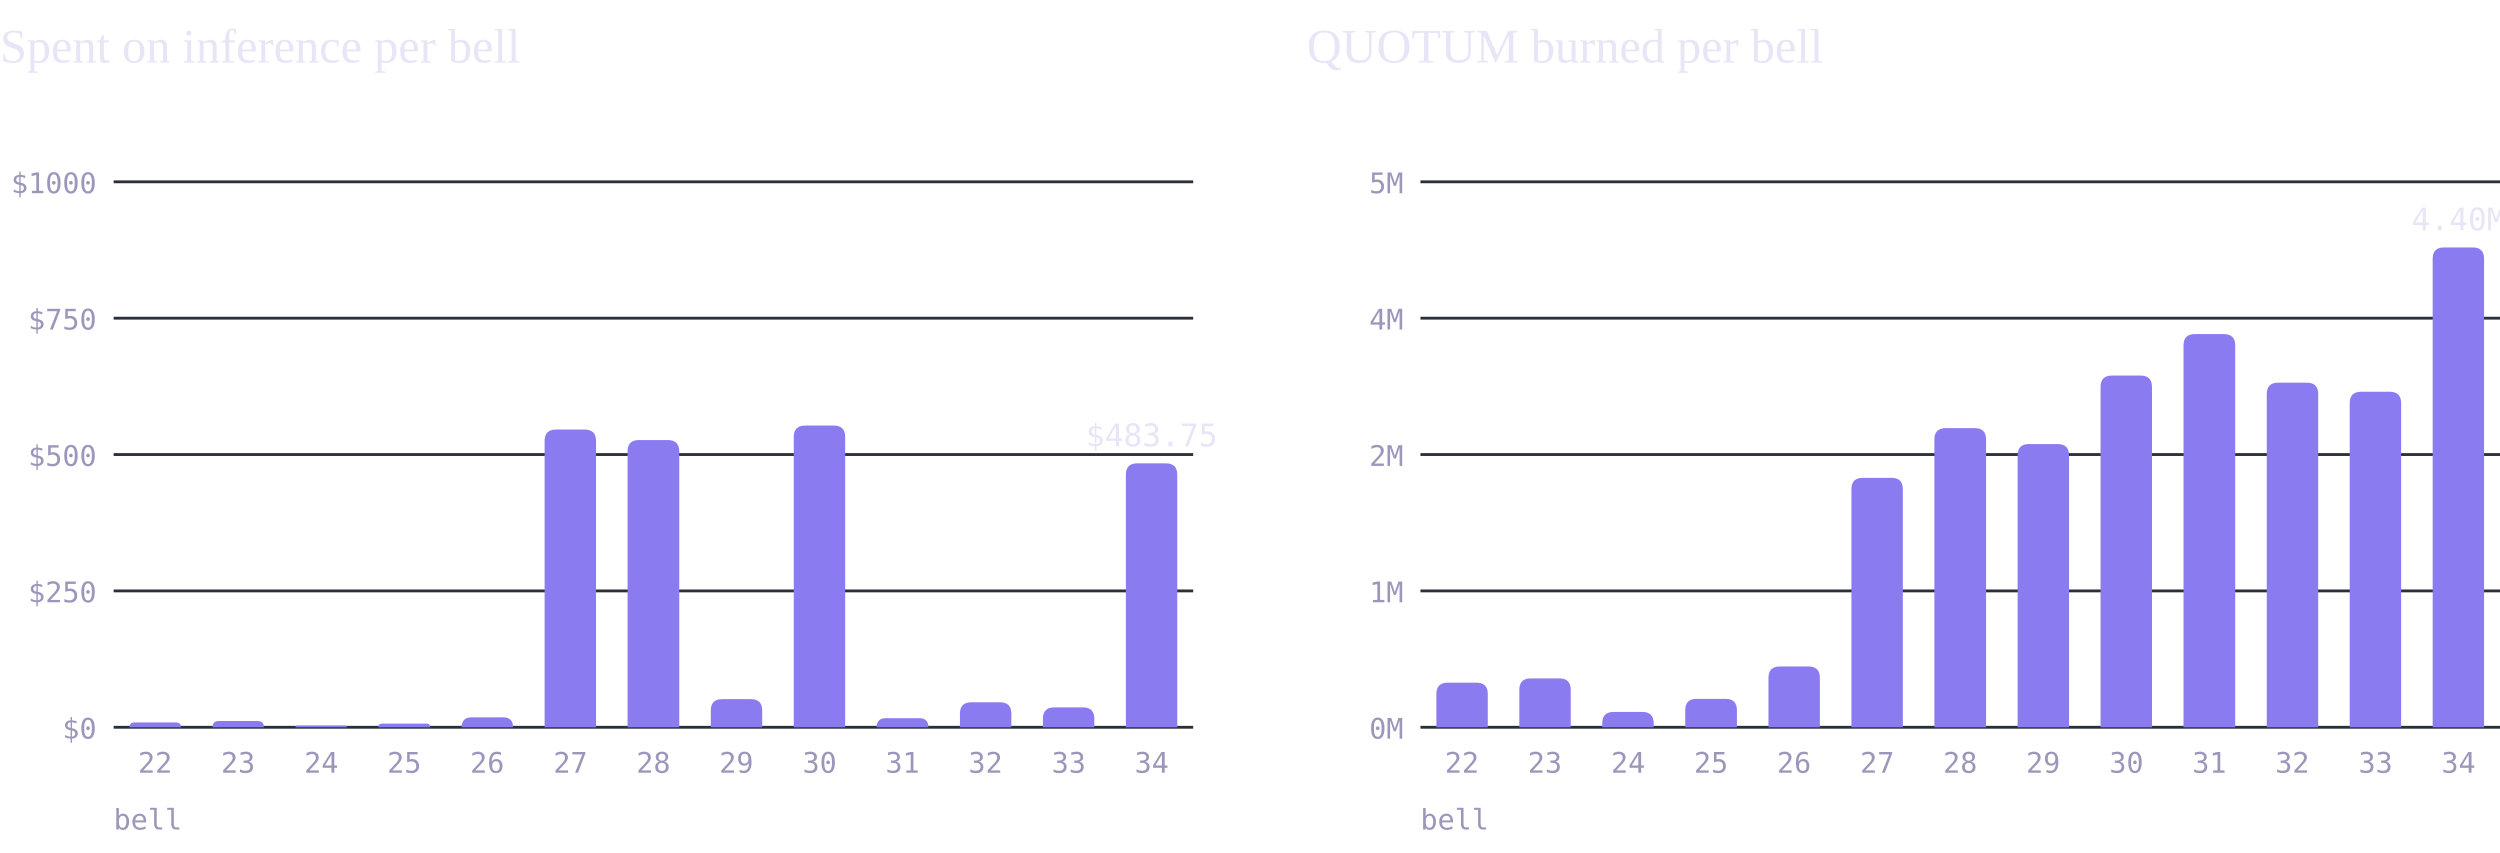
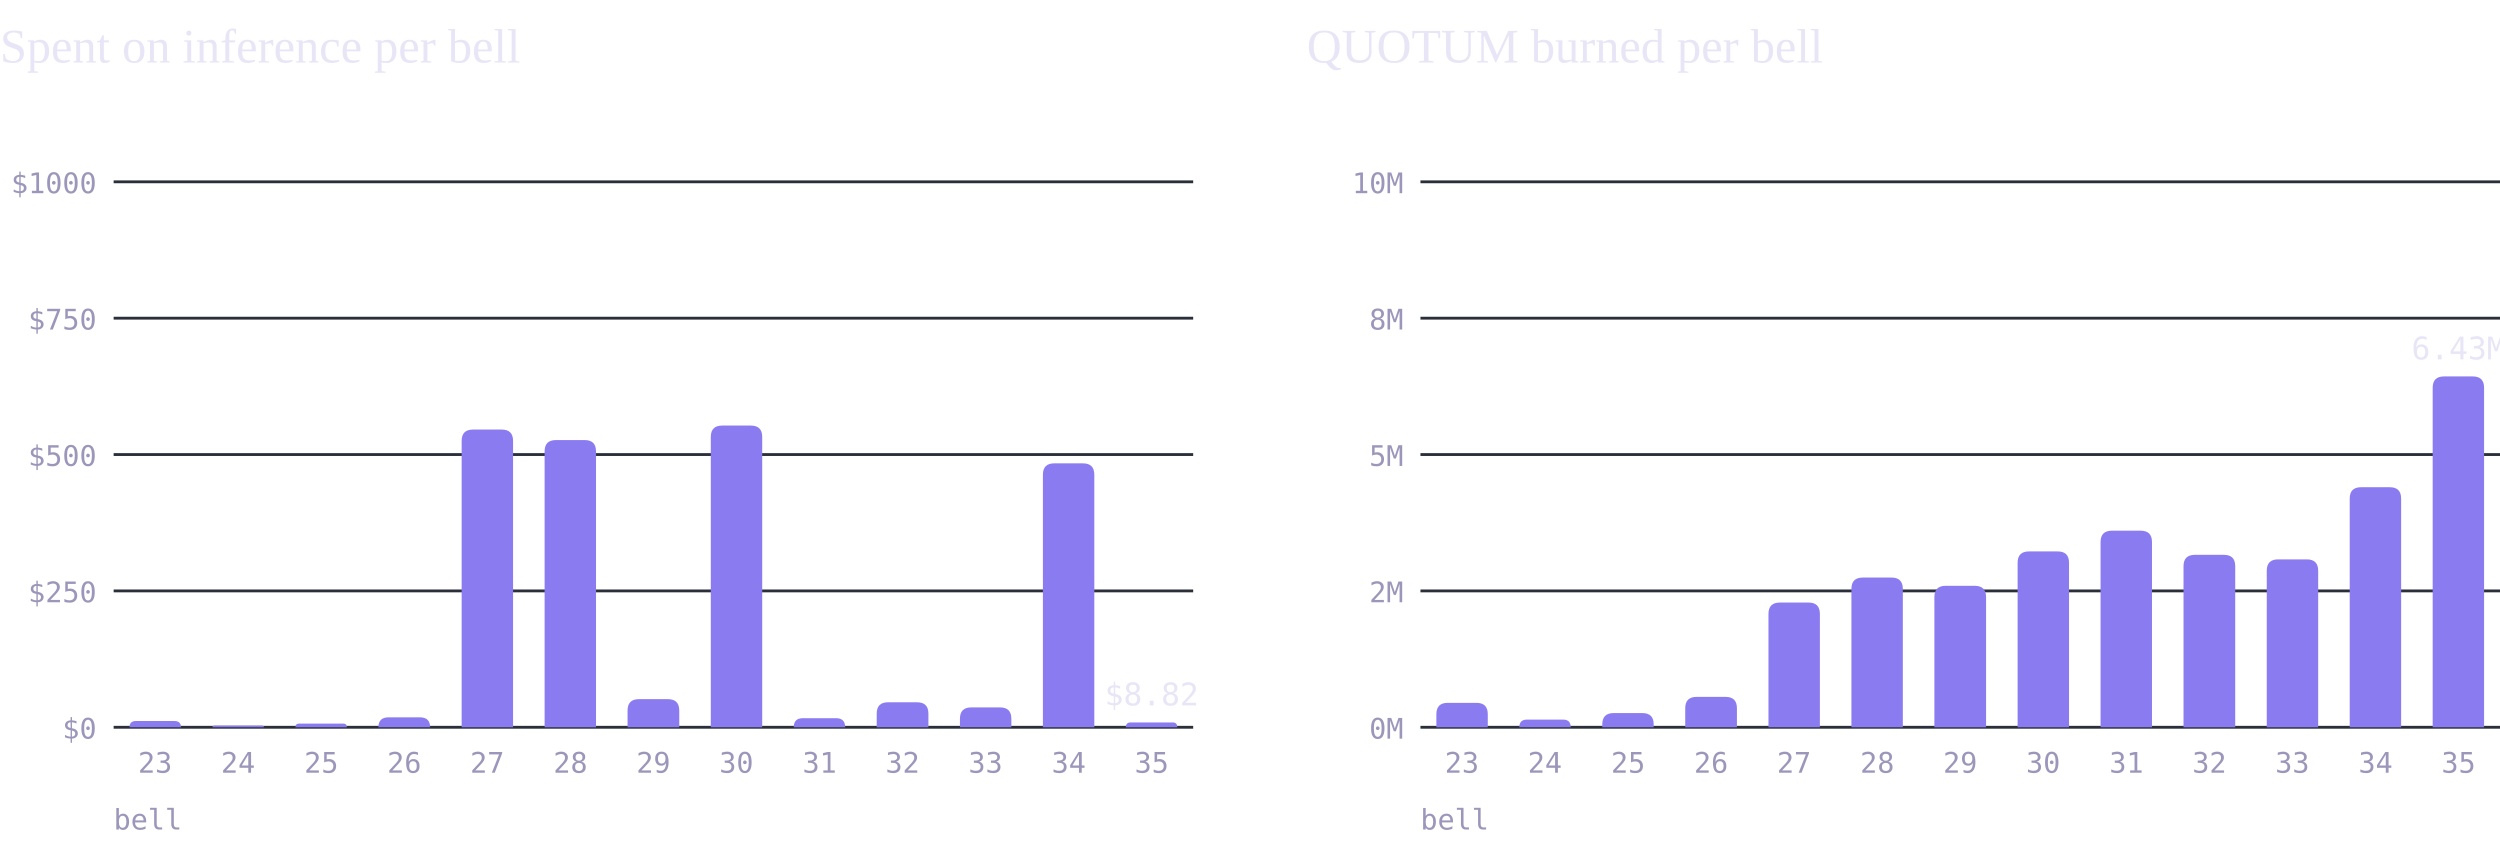
- <svg xmlns="http://www.w3.org/2000/svg" viewBox="0 0 880 300" width="880" height="300" role="img" aria-label="quotum bells 1 to 34: inference spent and QUOTUM burned per bell">
+ <svg xmlns="http://www.w3.org/2000/svg" viewBox="0 0 880 300" width="880" height="300" role="img" aria-label="quotum bells 1 to 35: inference spent and QUOTUM burned per bell">
  <text x="0" y="22" font-family="Georgia,'Times New Roman',serif" font-size="17" fill="#e8e5f7">Spent on inference per bell</text>
  <line x1="40" x2="420" y1="256.0" y2="256.0" stroke="#2a2f3a" stroke-width="1" />
  <text x="34" y="260.0" text-anchor="end" font-family="ui-monospace,SFMono-Regular,Menlo,monospace" font-size="10" fill="#9c97ba">$0</text>
  <line x1="40" x2="420" y1="208.0" y2="208.0" stroke="#2a2f3a" stroke-width="1" />
  <text x="34" y="212.0" text-anchor="end" font-family="ui-monospace,SFMono-Regular,Menlo,monospace" font-size="10" fill="#9c97ba">$250</text>
  <line x1="40" x2="420" y1="160.0" y2="160.0" stroke="#2a2f3a" stroke-width="1" />
  <text x="34" y="164.0" text-anchor="end" font-family="ui-monospace,SFMono-Regular,Menlo,monospace" font-size="10" fill="#9c97ba">$500</text>
  <line x1="40" x2="420" y1="112.0" y2="112.0" stroke="#2a2f3a" stroke-width="1" />
  <text x="34" y="116.0" text-anchor="end" font-family="ui-monospace,SFMono-Regular,Menlo,monospace" font-size="10" fill="#9c97ba">$750</text>
  <line x1="40" x2="420" y1="64.0" y2="64.0" stroke="#2a2f3a" stroke-width="1" />
  <text x="34" y="68.0" text-anchor="end" font-family="ui-monospace,SFMono-Regular,Menlo,monospace" font-size="10" fill="#9c97ba">$1000</text>
-   <path d="M45.6,256.0 V256.0 Q45.6,254.3 47.3,254.3 H61.9 Q63.7,254.3 63.7,256.0 V256.0 Z" fill="#8a7cf0" />
-   <text x="54.6" y="272" text-anchor="middle" font-family="ui-monospace,SFMono-Regular,Menlo,monospace" font-size="10" fill="#9c97ba">22</text>
-   <path d="M74.8,256.0 V256.0 Q74.8,253.8 77.0,253.8 H90.7 Q92.9,253.8 92.9,256.0 V256.0 Z" fill="#8a7cf0" />
-   <text x="83.8" y="272" text-anchor="middle" font-family="ui-monospace,SFMono-Regular,Menlo,monospace" font-size="10" fill="#9c97ba">23</text>
-   <path d="M104.0,256.0 V256.0 Q104.0,255.4 104.6,255.4 H121.5 Q122.1,255.4 122.1,256.0 V256.0 Z" fill="#8a7cf0" />
-   <text x="113.1" y="272" text-anchor="middle" font-family="ui-monospace,SFMono-Regular,Menlo,monospace" font-size="10" fill="#9c97ba">24</text>
-   <path d="M133.2,256.0 V256.0 Q133.2,254.7 134.5,254.7 H150.1 Q151.4,254.7 151.4,256.0 V256.0 Z" fill="#8a7cf0" />
-   <text x="142.3" y="272" text-anchor="middle" font-family="ui-monospace,SFMono-Regular,Menlo,monospace" font-size="10" fill="#9c97ba">25</text>
-   <path d="M162.5,256.0 V256.0 Q162.5,252.5 166.0,252.5 H177.1 Q180.6,252.5 180.6,256.0 V256.0 Z" fill="#8a7cf0" />
-   <text x="171.5" y="272" text-anchor="middle" font-family="ui-monospace,SFMono-Regular,Menlo,monospace" font-size="10" fill="#9c97ba">26</text>
-   <path d="M191.7,256.0 V155.2 Q191.7,151.2 195.7,151.2 H205.8 Q209.8,151.2 209.8,155.2 V256.0 Z" fill="#8a7cf0" />
-   <text x="200.8" y="272" text-anchor="middle" font-family="ui-monospace,SFMono-Regular,Menlo,monospace" font-size="10" fill="#9c97ba">27</text>
-   <path d="M220.9,256.0 V158.9 Q220.9,154.9 224.9,154.9 H235.1 Q239.1,154.9 239.1,158.9 V256.0 Z" fill="#8a7cf0" />
-   <text x="230.0" y="272" text-anchor="middle" font-family="ui-monospace,SFMono-Regular,Menlo,monospace" font-size="10" fill="#9c97ba">28</text>
-   <path d="M250.2,256.0 V250.1 Q250.2,246.1 254.2,246.1 H264.3 Q268.3,246.1 268.3,250.1 V256.0 Z" fill="#8a7cf0" />
-   <text x="259.2" y="272" text-anchor="middle" font-family="ui-monospace,SFMono-Regular,Menlo,monospace" font-size="10" fill="#9c97ba">29</text>
-   <path d="M279.4,256.0 V153.8 Q279.4,149.8 283.4,149.8 H293.5 Q297.5,149.8 297.5,153.8 V256.0 Z" fill="#8a7cf0" />
-   <text x="288.5" y="272" text-anchor="middle" font-family="ui-monospace,SFMono-Regular,Menlo,monospace" font-size="10" fill="#9c97ba">30</text>
-   <path d="M308.6,256.0 V256.0 Q308.6,252.8 311.8,252.8 H323.6 Q326.8,252.8 326.8,256.0 V256.0 Z" fill="#8a7cf0" />
-   <text x="317.7" y="272" text-anchor="middle" font-family="ui-monospace,SFMono-Regular,Menlo,monospace" font-size="10" fill="#9c97ba">31</text>
-   <path d="M337.9,256.0 V251.2 Q337.9,247.2 341.9,247.2 H352.0 Q356.0,247.2 356.0,251.2 V256.0 Z" fill="#8a7cf0" />
-   <text x="346.9" y="272" text-anchor="middle" font-family="ui-monospace,SFMono-Regular,Menlo,monospace" font-size="10" fill="#9c97ba">32</text>
-   <path d="M367.1,256.0 V253.0 Q367.1,249.0 371.1,249.0 H381.2 Q385.2,249.0 385.2,253.0 V256.0 Z" fill="#8a7cf0" />
-   <text x="376.2" y="272" text-anchor="middle" font-family="ui-monospace,SFMono-Regular,Menlo,monospace" font-size="10" fill="#9c97ba">33</text>
-   <path d="M396.3,256.0 V167.1 Q396.3,163.1 400.3,163.1 H410.4 Q414.4,163.1 414.4,167.1 V256.0 Z" fill="#8a7cf0" />
-   <text x="405.4" y="272" text-anchor="middle" font-family="ui-monospace,SFMono-Regular,Menlo,monospace" font-size="10" fill="#9c97ba">34</text>
-   <text x="405.4" y="157.1" text-anchor="middle" font-family="ui-monospace,SFMono-Regular,Menlo,monospace" font-size="11" fill="#e8e5f7">$483.75</text>
+   <path d="M45.6,256.0 V256.0 Q45.6,253.8 47.8,253.8 H61.4 Q63.7,253.8 63.7,256.0 V256.0 Z" fill="#8a7cf0" />
+   <text x="54.6" y="272" text-anchor="middle" font-family="ui-monospace,SFMono-Regular,Menlo,monospace" font-size="10" fill="#9c97ba">23</text>
+   <path d="M74.8,256.0 V256.0 Q74.8,255.4 75.4,255.4 H92.3 Q92.9,255.4 92.9,256.0 V256.0 Z" fill="#8a7cf0" />
+   <text x="83.8" y="272" text-anchor="middle" font-family="ui-monospace,SFMono-Regular,Menlo,monospace" font-size="10" fill="#9c97ba">24</text>
+   <path d="M104.0,256.0 V256.0 Q104.0,254.7 105.3,254.7 H120.8 Q122.1,254.7 122.1,256.0 V256.0 Z" fill="#8a7cf0" />
+   <text x="113.1" y="272" text-anchor="middle" font-family="ui-monospace,SFMono-Regular,Menlo,monospace" font-size="10" fill="#9c97ba">25</text>
+   <path d="M133.2,256.0 V256.0 Q133.2,252.5 136.8,252.5 H147.8 Q151.4,252.5 151.4,256.0 V256.0 Z" fill="#8a7cf0" />
+   <text x="142.3" y="272" text-anchor="middle" font-family="ui-monospace,SFMono-Regular,Menlo,monospace" font-size="10" fill="#9c97ba">26</text>
+   <path d="M162.5,256.0 V155.2 Q162.5,151.2 166.5,151.2 H176.6 Q180.6,151.2 180.6,155.2 V256.0 Z" fill="#8a7cf0" />
+   <text x="171.5" y="272" text-anchor="middle" font-family="ui-monospace,SFMono-Regular,Menlo,monospace" font-size="10" fill="#9c97ba">27</text>
+   <path d="M191.7,256.0 V158.9 Q191.7,154.9 195.7,154.9 H205.8 Q209.8,154.9 209.8,158.9 V256.0 Z" fill="#8a7cf0" />
+   <text x="200.8" y="272" text-anchor="middle" font-family="ui-monospace,SFMono-Regular,Menlo,monospace" font-size="10" fill="#9c97ba">28</text>
+   <path d="M220.9,256.0 V250.1 Q220.9,246.1 224.9,246.1 H235.1 Q239.1,246.1 239.1,250.1 V256.0 Z" fill="#8a7cf0" />
+   <text x="230.0" y="272" text-anchor="middle" font-family="ui-monospace,SFMono-Regular,Menlo,monospace" font-size="10" fill="#9c97ba">29</text>
+   <path d="M250.2,256.0 V153.8 Q250.2,149.8 254.2,149.8 H264.3 Q268.3,149.8 268.3,153.8 V256.0 Z" fill="#8a7cf0" />
+   <text x="259.2" y="272" text-anchor="middle" font-family="ui-monospace,SFMono-Regular,Menlo,monospace" font-size="10" fill="#9c97ba">30</text>
+   <path d="M279.4,256.0 V256.0 Q279.4,252.8 282.6,252.8 H294.3 Q297.5,252.8 297.5,256.0 V256.0 Z" fill="#8a7cf0" />
+   <text x="288.5" y="272" text-anchor="middle" font-family="ui-monospace,SFMono-Regular,Menlo,monospace" font-size="10" fill="#9c97ba">31</text>
+   <path d="M308.6,256.0 V251.2 Q308.6,247.2 312.6,247.2 H322.8 Q326.8,247.2 326.8,251.2 V256.0 Z" fill="#8a7cf0" />
+   <text x="317.7" y="272" text-anchor="middle" font-family="ui-monospace,SFMono-Regular,Menlo,monospace" font-size="10" fill="#9c97ba">32</text>
+   <path d="M337.9,256.0 V253.0 Q337.9,249.0 341.9,249.0 H352.0 Q356.0,249.0 356.0,253.0 V256.0 Z" fill="#8a7cf0" />
+   <text x="346.9" y="272" text-anchor="middle" font-family="ui-monospace,SFMono-Regular,Menlo,monospace" font-size="10" fill="#9c97ba">33</text>
+   <path d="M367.1,256.0 V167.1 Q367.1,163.1 371.1,163.1 H381.2 Q385.2,163.1 385.2,167.1 V256.0 Z" fill="#8a7cf0" />
+   <text x="376.2" y="272" text-anchor="middle" font-family="ui-monospace,SFMono-Regular,Menlo,monospace" font-size="10" fill="#9c97ba">34</text>
+   <path d="M396.3,256.0 V256.0 Q396.3,254.3 398.0,254.3 H412.8 Q414.4,254.3 414.4,256.0 V256.0 Z" fill="#8a7cf0" />
+   <text x="405.4" y="272" text-anchor="middle" font-family="ui-monospace,SFMono-Regular,Menlo,monospace" font-size="10" fill="#9c97ba">35</text>
+   <text x="405.4" y="248.3" text-anchor="middle" font-family="ui-monospace,SFMono-Regular,Menlo,monospace" font-size="11" fill="#e8e5f7">$8.82</text>
  <text x="40" y="292" font-family="ui-monospace,SFMono-Regular,Menlo,monospace" font-size="10" fill="#9c97ba">bell</text>
  <text x="460" y="22" font-family="Georgia,'Times New Roman',serif" font-size="17" fill="#e8e5f7">QUOTUM burned per bell</text>
  <line x1="500" x2="880" y1="256.0" y2="256.0" stroke="#2a2f3a" stroke-width="1" />
  <text x="494" y="260.0" text-anchor="end" font-family="ui-monospace,SFMono-Regular,Menlo,monospace" font-size="10" fill="#9c97ba">0M</text>
  <line x1="500" x2="880" y1="208.0" y2="208.0" stroke="#2a2f3a" stroke-width="1" />
-   <text x="494" y="212.0" text-anchor="end" font-family="ui-monospace,SFMono-Regular,Menlo,monospace" font-size="10" fill="#9c97ba">1M</text>
+   <text x="494" y="212.0" text-anchor="end" font-family="ui-monospace,SFMono-Regular,Menlo,monospace" font-size="10" fill="#9c97ba">2M</text>
  <line x1="500" x2="880" y1="160.0" y2="160.0" stroke="#2a2f3a" stroke-width="1" />
-   <text x="494" y="164.0" text-anchor="end" font-family="ui-monospace,SFMono-Regular,Menlo,monospace" font-size="10" fill="#9c97ba">2M</text>
+   <text x="494" y="164.0" text-anchor="end" font-family="ui-monospace,SFMono-Regular,Menlo,monospace" font-size="10" fill="#9c97ba">5M</text>
  <line x1="500" x2="880" y1="112.0" y2="112.0" stroke="#2a2f3a" stroke-width="1" />
-   <text x="494" y="116.0" text-anchor="end" font-family="ui-monospace,SFMono-Regular,Menlo,monospace" font-size="10" fill="#9c97ba">4M</text>
+   <text x="494" y="116.0" text-anchor="end" font-family="ui-monospace,SFMono-Regular,Menlo,monospace" font-size="10" fill="#9c97ba">8M</text>
  <line x1="500" x2="880" y1="64.0" y2="64.0" stroke="#2a2f3a" stroke-width="1" />
-   <text x="494" y="68.0" text-anchor="end" font-family="ui-monospace,SFMono-Regular,Menlo,monospace" font-size="10" fill="#9c97ba">5M</text>
-   <path d="M505.6,256.0 V244.3 Q505.6,240.3 509.6,240.3 H519.7 Q523.7,240.3 523.7,244.3 V256.0 Z" fill="#8a7cf0" />
-   <text x="514.6" y="272" text-anchor="middle" font-family="ui-monospace,SFMono-Regular,Menlo,monospace" font-size="10" fill="#9c97ba">22</text>
-   <path d="M534.8,256.0 V242.8 Q534.8,238.8 538.8,238.8 H548.9 Q552.9,238.8 552.9,242.8 V256.0 Z" fill="#8a7cf0" />
-   <text x="543.8" y="272" text-anchor="middle" font-family="ui-monospace,SFMono-Regular,Menlo,monospace" font-size="10" fill="#9c97ba">23</text>
-   <path d="M564.0,256.0 V254.6 Q564.0,250.6 568.0,250.6 H578.1 Q582.1,250.6 582.1,254.6 V256.0 Z" fill="#8a7cf0" />
-   <text x="573.1" y="272" text-anchor="middle" font-family="ui-monospace,SFMono-Regular,Menlo,monospace" font-size="10" fill="#9c97ba">24</text>
-   <path d="M593.2,256.0 V250.0 Q593.2,246.0 597.2,246.0 H607.4 Q611.4,246.0 611.4,250.0 V256.0 Z" fill="#8a7cf0" />
-   <text x="602.3" y="272" text-anchor="middle" font-family="ui-monospace,SFMono-Regular,Menlo,monospace" font-size="10" fill="#9c97ba">25</text>
-   <path d="M622.5,256.0 V238.6 Q622.5,234.6 626.5,234.6 H636.6 Q640.6,234.6 640.6,238.6 V256.0 Z" fill="#8a7cf0" />
-   <text x="631.5" y="272" text-anchor="middle" font-family="ui-monospace,SFMono-Regular,Menlo,monospace" font-size="10" fill="#9c97ba">26</text>
-   <path d="M651.7,256.0 V172.2 Q651.7,168.2 655.7,168.2 H665.8 Q669.8,168.2 669.8,172.2 V256.0 Z" fill="#8a7cf0" />
-   <text x="660.8" y="272" text-anchor="middle" font-family="ui-monospace,SFMono-Regular,Menlo,monospace" font-size="10" fill="#9c97ba">27</text>
-   <path d="M680.9,256.0 V154.7 Q680.9,150.7 684.9,150.7 H695.1 Q699.1,150.7 699.1,154.7 V256.0 Z" fill="#8a7cf0" />
-   <text x="690.0" y="272" text-anchor="middle" font-family="ui-monospace,SFMono-Regular,Menlo,monospace" font-size="10" fill="#9c97ba">28</text>
-   <path d="M710.2,256.0 V160.3 Q710.2,156.3 714.2,156.3 H724.3 Q728.3,156.3 728.3,160.3 V256.0 Z" fill="#8a7cf0" />
-   <text x="719.2" y="272" text-anchor="middle" font-family="ui-monospace,SFMono-Regular,Menlo,monospace" font-size="10" fill="#9c97ba">29</text>
-   <path d="M739.4,256.0 V136.2 Q739.4,132.2 743.4,132.2 H753.5 Q757.5,132.2 757.5,136.2 V256.0 Z" fill="#8a7cf0" />
-   <text x="748.5" y="272" text-anchor="middle" font-family="ui-monospace,SFMono-Regular,Menlo,monospace" font-size="10" fill="#9c97ba">30</text>
-   <path d="M768.6,256.0 V121.6 Q768.6,117.6 772.6,117.6 H782.8 Q786.8,117.6 786.8,121.6 V256.0 Z" fill="#8a7cf0" />
-   <text x="777.7" y="272" text-anchor="middle" font-family="ui-monospace,SFMono-Regular,Menlo,monospace" font-size="10" fill="#9c97ba">31</text>
-   <path d="M797.9,256.0 V138.7 Q797.9,134.7 801.9,134.7 H812.0 Q816.0,134.7 816.0,138.7 V256.0 Z" fill="#8a7cf0" />
-   <text x="806.9" y="272" text-anchor="middle" font-family="ui-monospace,SFMono-Regular,Menlo,monospace" font-size="10" fill="#9c97ba">32</text>
-   <path d="M827.1,256.0 V141.9 Q827.1,137.9 831.1,137.9 H841.2 Q845.2,137.9 845.2,141.9 V256.0 Z" fill="#8a7cf0" />
-   <text x="836.2" y="272" text-anchor="middle" font-family="ui-monospace,SFMono-Regular,Menlo,monospace" font-size="10" fill="#9c97ba">33</text>
-   <path d="M856.3,256.0 V91.1 Q856.3,87.1 860.3,87.1 H870.4 Q874.4,87.1 874.4,91.1 V256.0 Z" fill="#8a7cf0" />
-   <text x="865.4" y="272" text-anchor="middle" font-family="ui-monospace,SFMono-Regular,Menlo,monospace" font-size="10" fill="#9c97ba">34</text>
-   <text x="865.4" y="81.1" text-anchor="middle" font-family="ui-monospace,SFMono-Regular,Menlo,monospace" font-size="11" fill="#e8e5f7">4.40M</text>
+   <text x="494" y="68.0" text-anchor="end" font-family="ui-monospace,SFMono-Regular,Menlo,monospace" font-size="10" fill="#9c97ba">10M</text>
+   <path d="M505.6,256.0 V251.4 Q505.6,247.4 509.6,247.4 H519.7 Q523.7,247.4 523.7,251.4 V256.0 Z" fill="#8a7cf0" />
+   <text x="514.6" y="272" text-anchor="middle" font-family="ui-monospace,SFMono-Regular,Menlo,monospace" font-size="10" fill="#9c97ba">23</text>
+   <path d="M534.8,256.0 V256.0 Q534.8,253.3 537.5,253.3 H550.2 Q552.9,253.3 552.9,256.0 V256.0 Z" fill="#8a7cf0" />
+   <text x="543.8" y="272" text-anchor="middle" font-family="ui-monospace,SFMono-Regular,Menlo,monospace" font-size="10" fill="#9c97ba">24</text>
+   <path d="M564.0,256.0 V255.0 Q564.0,251.0 568.0,251.0 H578.1 Q582.1,251.0 582.1,255.0 V256.0 Z" fill="#8a7cf0" />
+   <text x="573.1" y="272" text-anchor="middle" font-family="ui-monospace,SFMono-Regular,Menlo,monospace" font-size="10" fill="#9c97ba">25</text>
+   <path d="M593.2,256.0 V249.3 Q593.2,245.3 597.2,245.3 H607.4 Q611.4,245.3 611.4,249.3 V256.0 Z" fill="#8a7cf0" />
+   <text x="602.3" y="272" text-anchor="middle" font-family="ui-monospace,SFMono-Regular,Menlo,monospace" font-size="10" fill="#9c97ba">26</text>
+   <path d="M622.5,256.0 V216.1 Q622.5,212.1 626.5,212.1 H636.6 Q640.6,212.1 640.6,216.1 V256.0 Z" fill="#8a7cf0" />
+   <text x="631.5" y="272" text-anchor="middle" font-family="ui-monospace,SFMono-Regular,Menlo,monospace" font-size="10" fill="#9c97ba">27</text>
+   <path d="M651.7,256.0 V207.3 Q651.7,203.3 655.7,203.3 H665.8 Q669.8,203.3 669.8,207.3 V256.0 Z" fill="#8a7cf0" />
+   <text x="660.8" y="272" text-anchor="middle" font-family="ui-monospace,SFMono-Regular,Menlo,monospace" font-size="10" fill="#9c97ba">28</text>
+   <path d="M680.9,256.0 V210.2 Q680.9,206.2 684.9,206.2 H695.1 Q699.1,206.2 699.1,210.2 V256.0 Z" fill="#8a7cf0" />
+   <text x="690.0" y="272" text-anchor="middle" font-family="ui-monospace,SFMono-Regular,Menlo,monospace" font-size="10" fill="#9c97ba">29</text>
+   <path d="M710.2,256.0 V198.1 Q710.2,194.1 714.2,194.1 H724.3 Q728.3,194.1 728.3,198.1 V256.0 Z" fill="#8a7cf0" />
+   <text x="719.2" y="272" text-anchor="middle" font-family="ui-monospace,SFMono-Regular,Menlo,monospace" font-size="10" fill="#9c97ba">30</text>
+   <path d="M739.4,256.0 V190.8 Q739.4,186.8 743.4,186.8 H753.5 Q757.5,186.8 757.5,190.8 V256.0 Z" fill="#8a7cf0" />
+   <text x="748.5" y="272" text-anchor="middle" font-family="ui-monospace,SFMono-Regular,Menlo,monospace" font-size="10" fill="#9c97ba">31</text>
+   <path d="M768.6,256.0 V199.3 Q768.6,195.3 772.6,195.3 H782.8 Q786.8,195.3 786.8,199.3 V256.0 Z" fill="#8a7cf0" />
+   <text x="777.7" y="272" text-anchor="middle" font-family="ui-monospace,SFMono-Regular,Menlo,monospace" font-size="10" fill="#9c97ba">32</text>
+   <path d="M797.9,256.0 V200.9 Q797.9,196.9 801.9,196.9 H812.0 Q816.0,196.9 816.0,200.9 V256.0 Z" fill="#8a7cf0" />
+   <text x="806.9" y="272" text-anchor="middle" font-family="ui-monospace,SFMono-Regular,Menlo,monospace" font-size="10" fill="#9c97ba">33</text>
+   <path d="M827.1,256.0 V175.5 Q827.1,171.5 831.1,171.5 H841.2 Q845.2,171.5 845.2,175.5 V256.0 Z" fill="#8a7cf0" />
+   <text x="836.2" y="272" text-anchor="middle" font-family="ui-monospace,SFMono-Regular,Menlo,monospace" font-size="10" fill="#9c97ba">34</text>
+   <path d="M856.3,256.0 V136.5 Q856.3,132.5 860.3,132.5 H870.4 Q874.4,132.5 874.4,136.5 V256.0 Z" fill="#8a7cf0" />
+   <text x="865.4" y="272" text-anchor="middle" font-family="ui-monospace,SFMono-Regular,Menlo,monospace" font-size="10" fill="#9c97ba">35</text>
+   <text x="865.4" y="126.5" text-anchor="middle" font-family="ui-monospace,SFMono-Regular,Menlo,monospace" font-size="11" fill="#e8e5f7">6.43M</text>
  <text x="500" y="292" font-family="ui-monospace,SFMono-Regular,Menlo,monospace" font-size="10" fill="#9c97ba">bell</text>
</svg>
